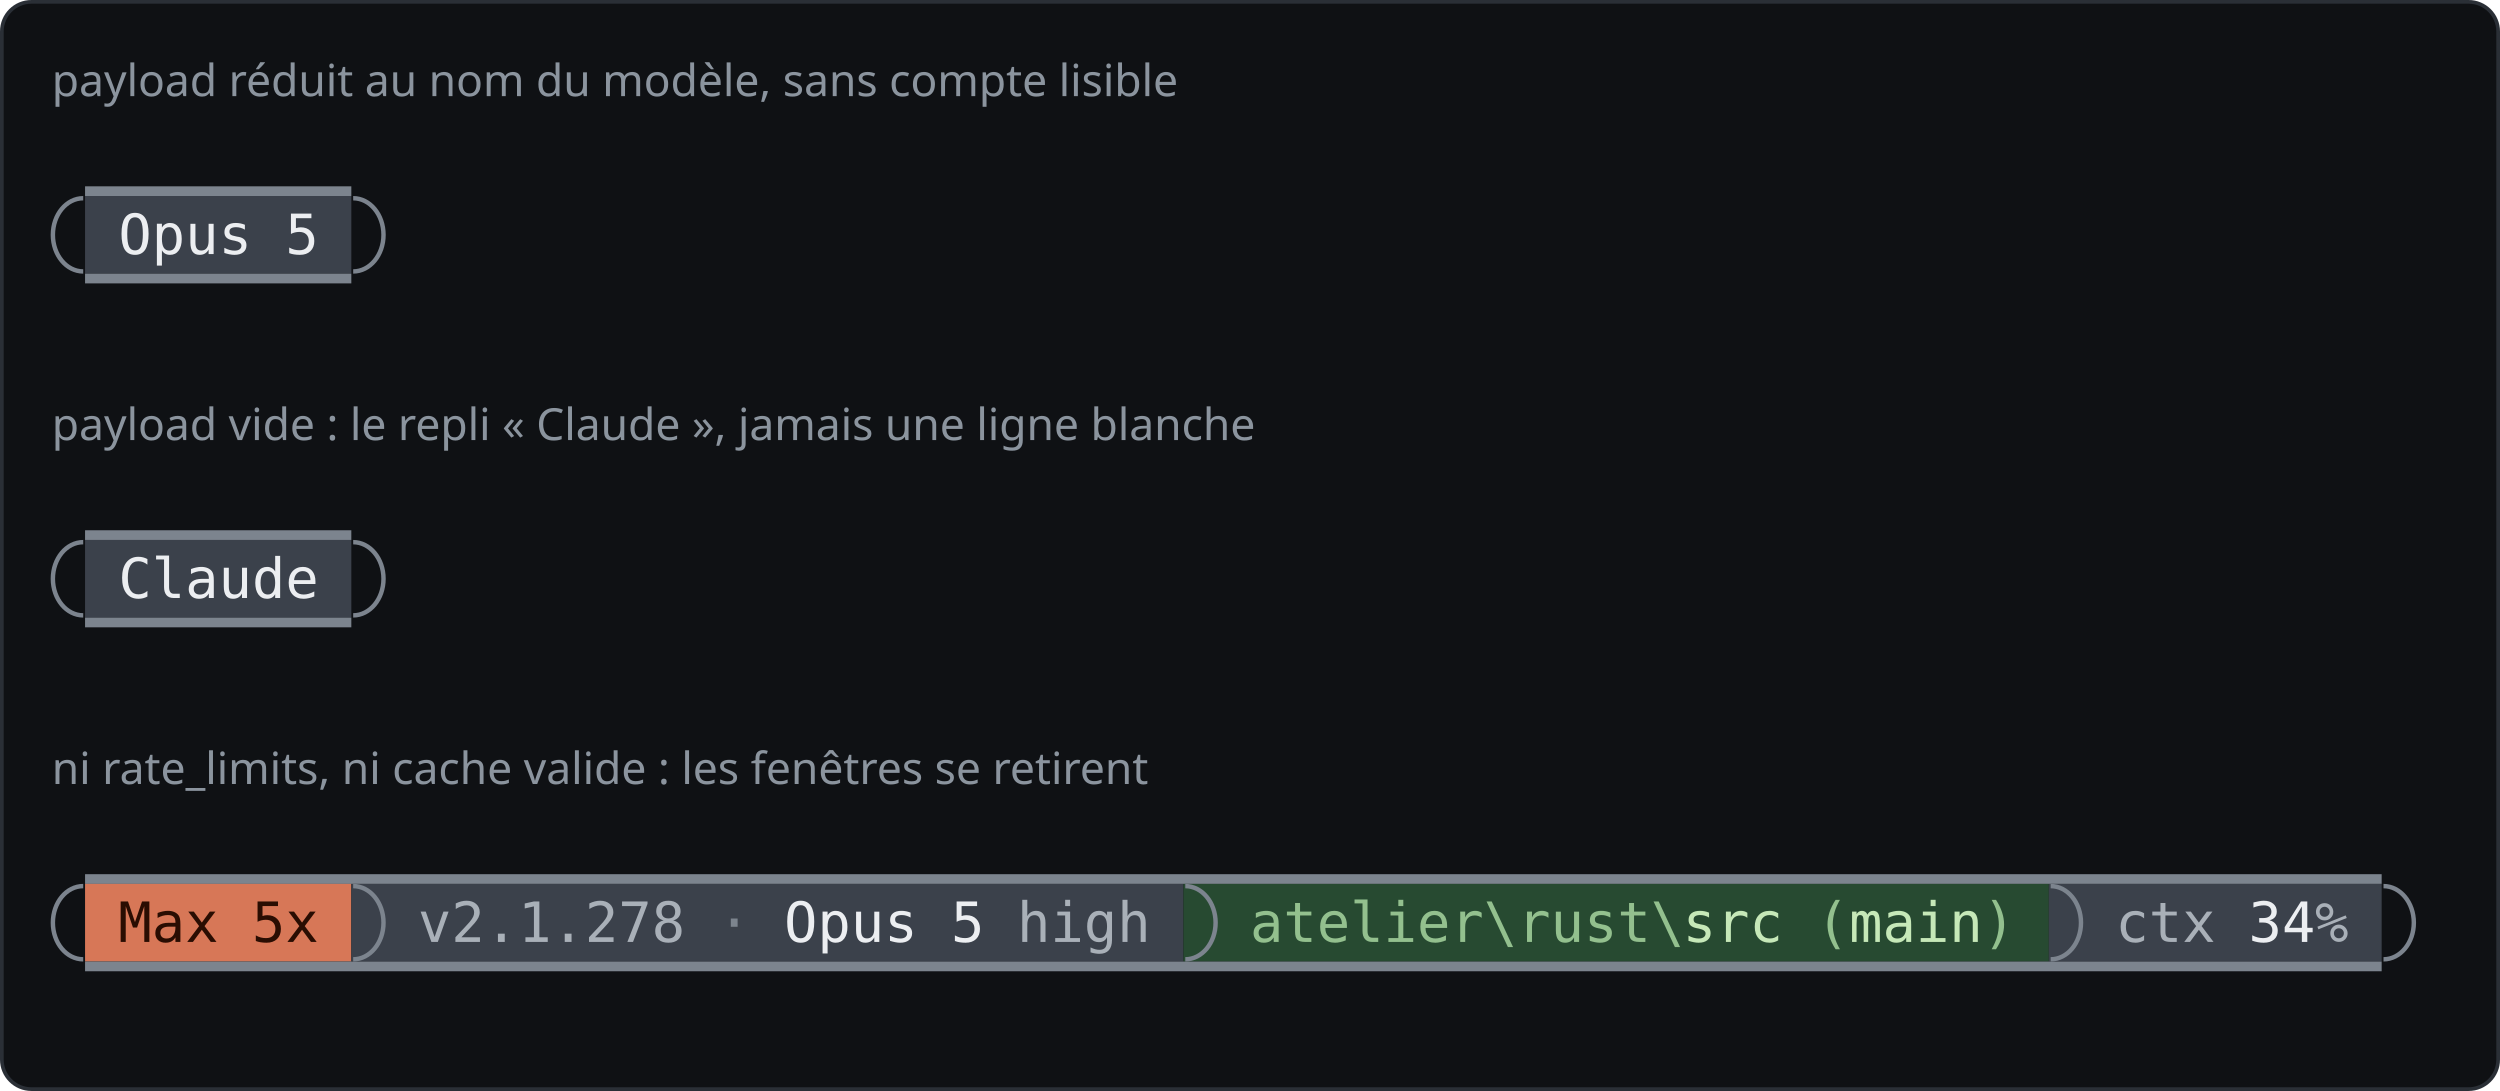
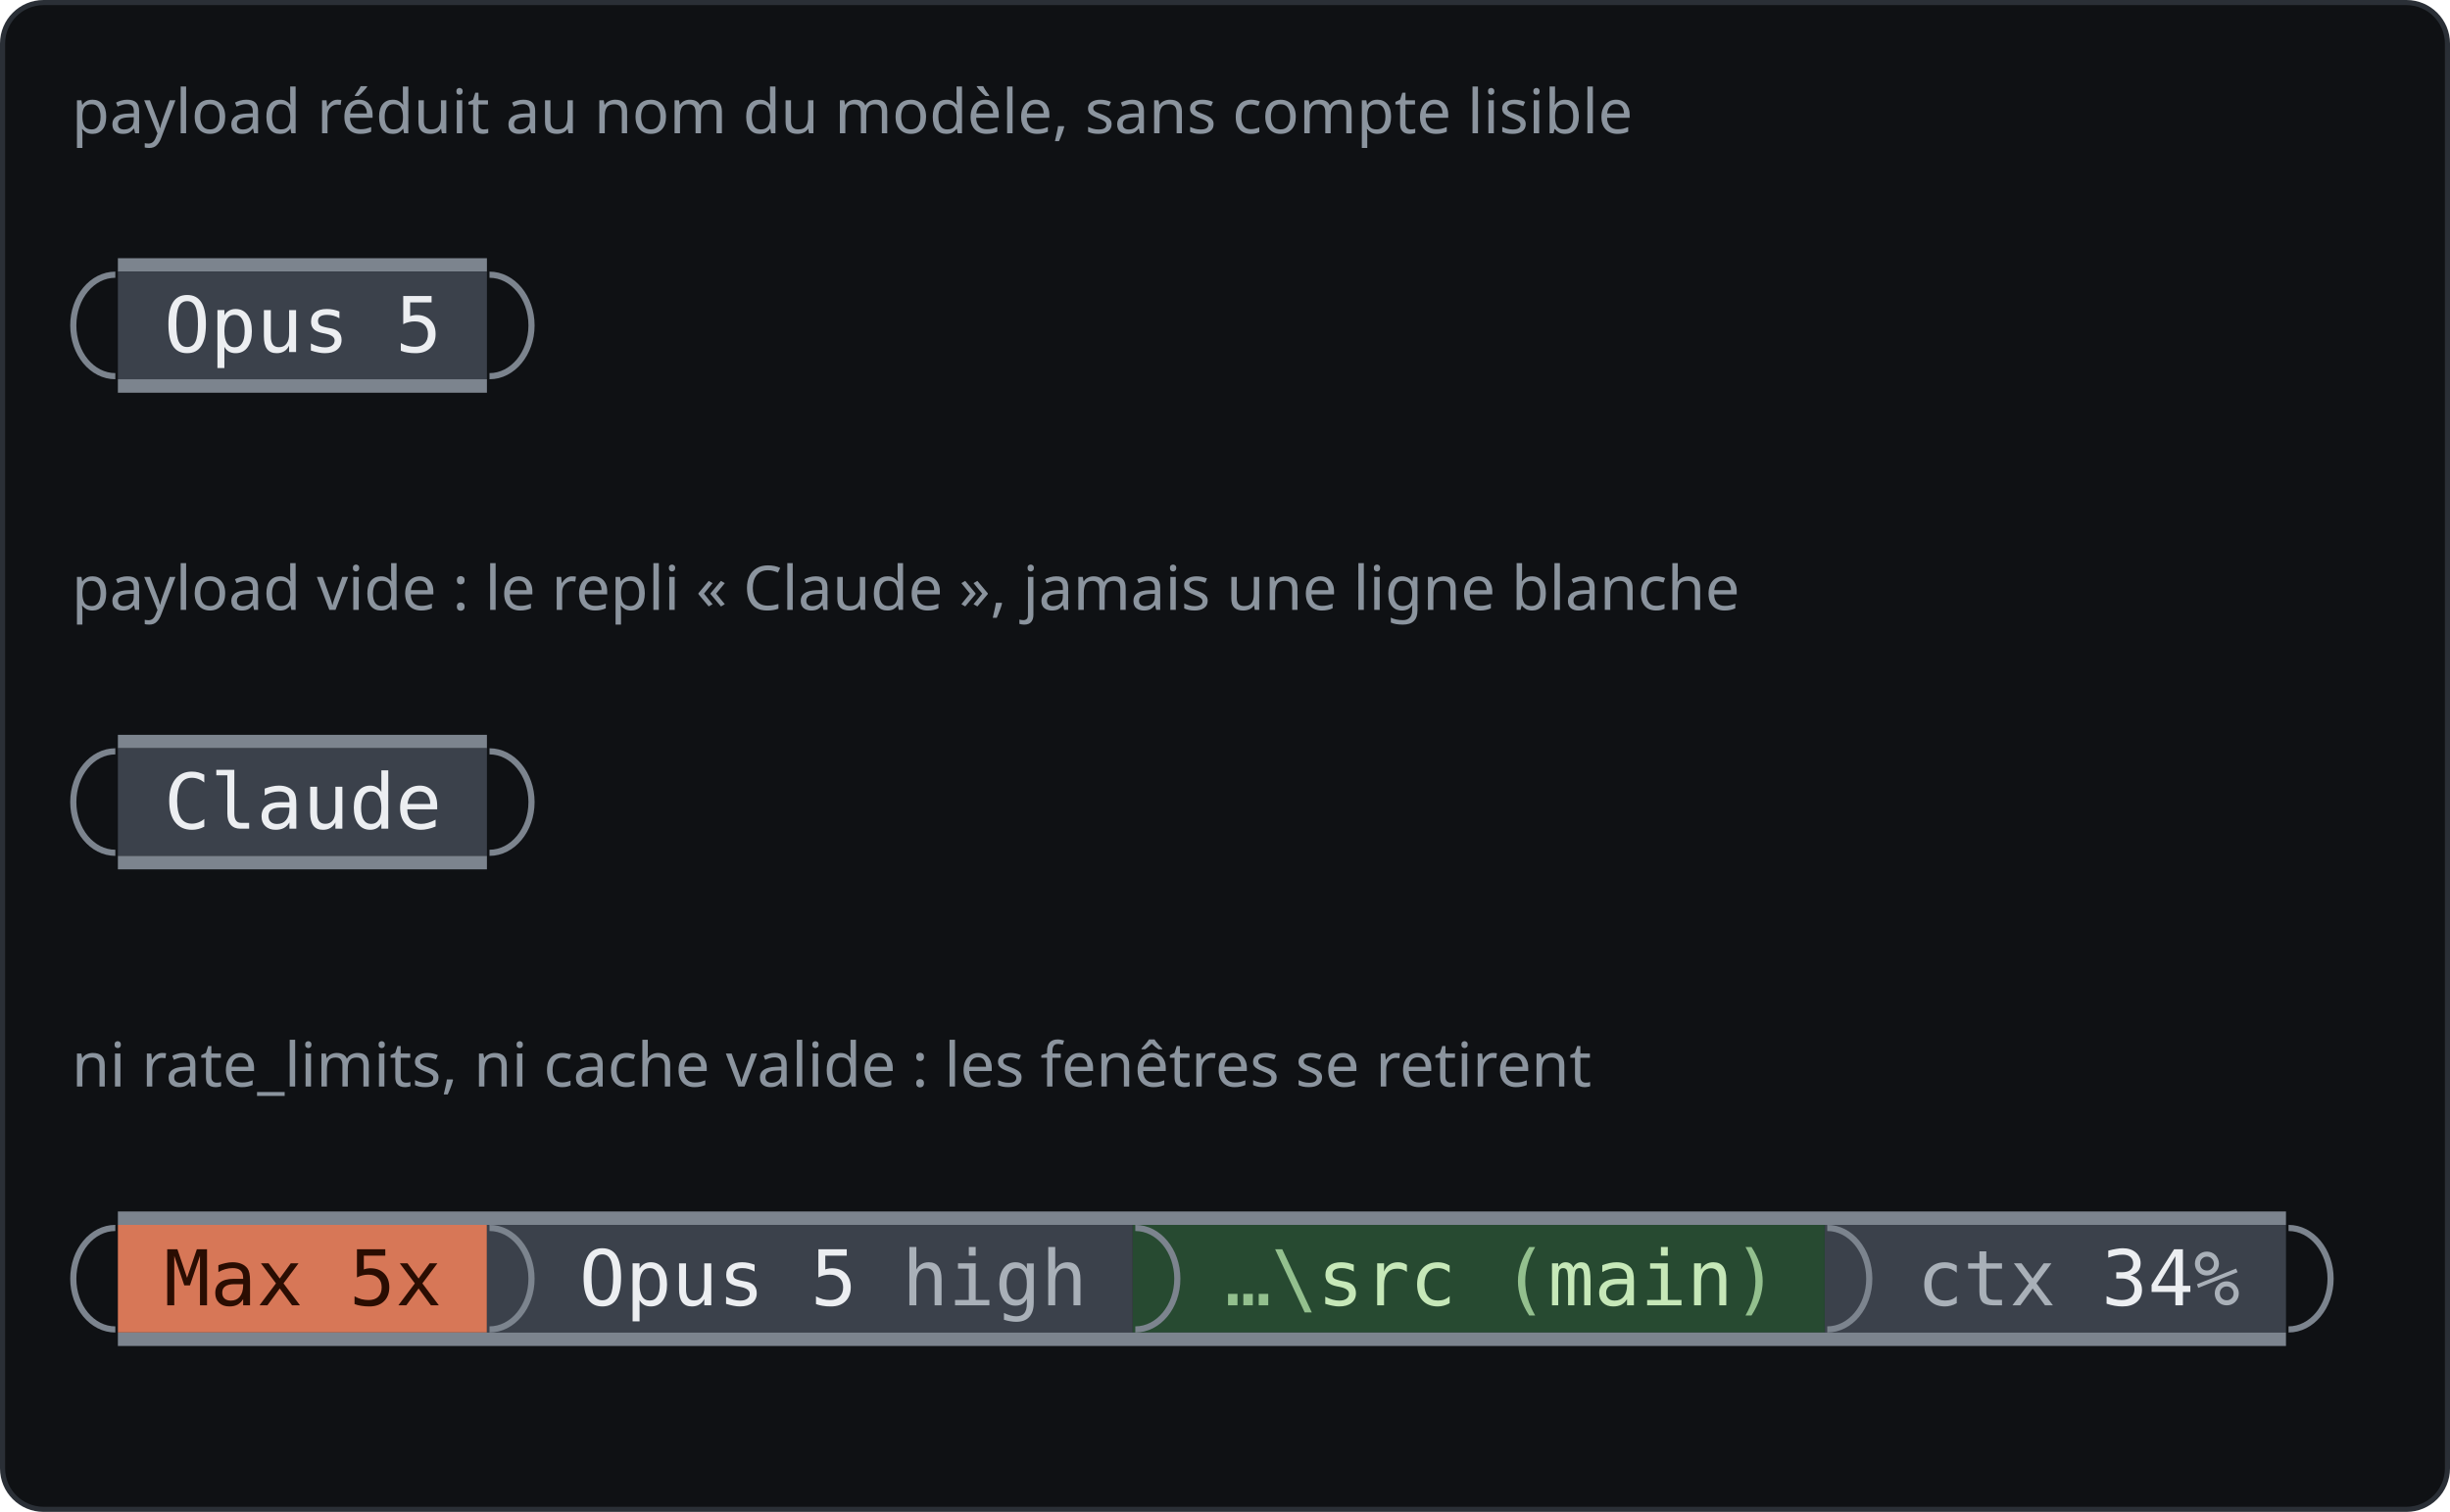
- <svg xmlns="http://www.w3.org/2000/svg" width="676" height="295" viewBox="0 0 676 295" role="img" aria-labelledby="titre">
+ <svg xmlns="http://www.w3.org/2000/svg" width="478" height="295" viewBox="0 0 478 295" role="img" aria-labelledby="titre">
  <style>text{font-family:'Cascadia Mono','Consolas','DejaVu Sans Mono',monospace;font-size:15px;dominant-baseline:central;white-space:pre}.l{font-family:'Segoe UI',system-ui,sans-serif;font-size:12px;fill:#8b949e;dominant-baseline:auto}</style>
-   <rect x="0.5" y="0.5" width="675" height="294" rx="8" fill="#0f1114" stroke="#2a2f36" />
+   <rect x="0.5" y="0.5" width="477" height="294" rx="8" fill="#0f1114" stroke="#2a2f36" />
  <text class="l" x="14" y="26">payload réduit au nom du modèle, sans compte lisible</text>
  <rect x="23" y="50.38" width="72" height="2.63" fill="rgb(124,132,142)" />
  <rect x="23" y="53" width="72" height="21" fill="rgb(59,65,75)" />
  <path d="M 22.5,53.6 A 8.2,9.9 0 0 0 22.5,73.4" fill="none" stroke="rgb(124,132,142)" stroke-width="1.2" />
  <path d="M 95.5,53.6 A 8.2,9.9 0 0 1 95.5,73.4" fill="none" stroke="rgb(124,132,142)" stroke-width="1.2" />
  <text x="32" y="63.5" textLength="63" lengthAdjust="spacingAndGlyphs" fill="rgb(236,238,241)" xml:space="preserve">Opus 5 </text>
  <rect x="23" y="74" width="72" height="2.63" fill="rgb(124,132,142)" />
  <text class="l" x="14" y="119">payload vide : le repli « Claude », jamais une ligne blanche</text>
  <rect x="23" y="143.38" width="72" height="2.63" fill="rgb(124,132,142)" />
  <rect x="23" y="146" width="72" height="21" fill="rgb(59,65,75)" />
  <path d="M 22.5,146.6 A 8.2,9.9 0 0 0 22.5,166.4" fill="none" stroke="rgb(124,132,142)" stroke-width="1.2" />
  <path d="M 95.5,146.6 A 8.2,9.9 0 0 1 95.5,166.4" fill="none" stroke="rgb(124,132,142)" stroke-width="1.2" />
  <text x="32" y="156.5" textLength="63" lengthAdjust="spacingAndGlyphs" fill="rgb(236,238,241)" xml:space="preserve">Claude </text>
  <rect x="23" y="167" width="72" height="2.63" fill="rgb(124,132,142)" />
  <text class="l" x="14" y="212">ni rate_limits, ni cache valide : les fenêtres se retirent</text>
-   <rect x="23" y="236.38" width="621" height="2.63" fill="rgb(124,132,142)" />
+   <rect x="23" y="236.38" width="423" height="2.63" fill="rgb(124,132,142)" />
  <rect x="23" y="239" width="72" height="21" fill="rgb(215,119,87)" />
-   <rect x="95" y="239" width="225" height="21" fill="rgb(59,65,75)" />
-   <rect x="320" y="239" width="234" height="21" fill="rgb(39,74,49)" />
-   <rect x="554" y="239" width="90" height="21" fill="rgb(59,65,75)" />
+   <rect x="95" y="239" width="126" height="21" fill="rgb(59,65,75)" />
+   <rect x="221" y="239" width="135" height="21" fill="rgb(39,74,49)" />
+   <rect x="356" y="239" width="90" height="21" fill="rgb(59,65,75)" />
  <path d="M 22.5,239.6 A 8.2,9.9 0 0 0 22.5,259.4" fill="none" stroke="rgb(124,132,142)" stroke-width="1.2" />
  <path d="M 95.5,239.6 A 8.2,9.9 0 0 1 95.5,259.4" fill="none" stroke="rgb(124,132,142)" stroke-width="1.2" />
-   <path d="M 320.5,239.6 A 8.2,9.9 0 0 1 320.5,259.4" fill="none" stroke="rgb(124,132,142)" stroke-width="1.2" />
-   <path d="M 554.5,239.6 A 8.2,9.9 0 0 1 554.5,259.4" fill="none" stroke="rgb(124,132,142)" stroke-width="1.2" />
-   <path d="M 644.5,239.6 A 8.2,9.9 0 0 1 644.5,259.4" fill="none" stroke="rgb(124,132,142)" stroke-width="1.2" />
+   <path d="M 221.5,239.6 A 8.2,9.9 0 0 1 221.5,259.4" fill="none" stroke="rgb(124,132,142)" stroke-width="1.2" />
+   <path d="M 356.5,239.6 A 8.2,9.9 0 0 1 356.5,259.4" fill="none" stroke="rgb(124,132,142)" stroke-width="1.2" />
+   <path d="M 446.5,239.6 A 8.2,9.9 0 0 1 446.5,259.4" fill="none" stroke="rgb(124,132,142)" stroke-width="1.2" />
  <text x="32" y="249.5" textLength="63" lengthAdjust="spacingAndGlyphs" fill="rgb(42,13,2)" xml:space="preserve">Max 5x </text>
-   <text x="113" y="249.5" textLength="72" lengthAdjust="spacingAndGlyphs" fill="rgb(169,176,184)" xml:space="preserve">v2.1.278</text>
-   <text x="185" y="249.5" textLength="27" lengthAdjust="spacingAndGlyphs" fill="rgb(124,132,142)" xml:space="preserve"> · </text>
-   <text x="212" y="249.5" textLength="63" lengthAdjust="spacingAndGlyphs" fill="rgb(236,238,241)" xml:space="preserve">Opus 5 </text>
-   <text x="275" y="249.5" textLength="45" lengthAdjust="spacingAndGlyphs" fill="rgb(169,176,184)" xml:space="preserve">high </text>
-   <text x="338" y="249.5" textLength="117" lengthAdjust="spacingAndGlyphs" fill="rgb(147,192,142)" xml:space="preserve">atelier\rust\</text>
-   <text x="455" y="249.5" textLength="27" lengthAdjust="spacingAndGlyphs" fill="rgb(198,232,184)" xml:space="preserve">src</text>
-   <text x="482" y="249.5" textLength="18" lengthAdjust="spacingAndGlyphs" fill="rgb(147,192,142)" xml:space="preserve"> (</text>
-   <text x="500" y="249.5" textLength="36" lengthAdjust="spacingAndGlyphs" fill="rgb(198,232,184)" xml:space="preserve">main</text>
-   <text x="536" y="249.5" textLength="18" lengthAdjust="spacingAndGlyphs" fill="rgb(147,192,142)" xml:space="preserve">) </text>
-   <text x="572" y="249.5" textLength="36" lengthAdjust="spacingAndGlyphs" fill="rgb(169,176,184)" xml:space="preserve">ctx </text>
-   <text x="608" y="249.5" textLength="18" lengthAdjust="spacingAndGlyphs" fill="rgb(236,238,241)" xml:space="preserve">34</text>
-   <text x="626" y="249.5" textLength="18" lengthAdjust="spacingAndGlyphs" fill="rgb(169,176,184)" xml:space="preserve">% </text>
-   <rect x="23" y="260" width="621" height="2.63" fill="rgb(124,132,142)" />
+   <text x="113" y="249.5" textLength="63" lengthAdjust="spacingAndGlyphs" fill="rgb(236,238,241)" xml:space="preserve">Opus 5 </text>
+   <text x="176" y="249.5" textLength="45" lengthAdjust="spacingAndGlyphs" fill="rgb(169,176,184)" xml:space="preserve">high </text>
+   <text x="239" y="249.5" textLength="18" lengthAdjust="spacingAndGlyphs" fill="rgb(147,192,142)" xml:space="preserve">…\</text>
+   <text x="257" y="249.5" textLength="27" lengthAdjust="spacingAndGlyphs" fill="rgb(198,232,184)" xml:space="preserve">src</text>
+   <text x="284" y="249.5" textLength="18" lengthAdjust="spacingAndGlyphs" fill="rgb(147,192,142)" xml:space="preserve"> (</text>
+   <text x="302" y="249.5" textLength="36" lengthAdjust="spacingAndGlyphs" fill="rgb(198,232,184)" xml:space="preserve">main</text>
+   <text x="338" y="249.5" textLength="18" lengthAdjust="spacingAndGlyphs" fill="rgb(147,192,142)" xml:space="preserve">) </text>
+   <text x="374" y="249.5" textLength="36" lengthAdjust="spacingAndGlyphs" fill="rgb(169,176,184)" xml:space="preserve">ctx </text>
+   <text x="410" y="249.5" textLength="18" lengthAdjust="spacingAndGlyphs" fill="rgb(236,238,241)" xml:space="preserve">34</text>
+   <text x="428" y="249.5" textLength="18" lengthAdjust="spacingAndGlyphs" fill="rgb(169,176,184)" xml:space="preserve">% </text>
+   <rect x="23" y="260" width="423" height="2.63" fill="rgb(124,132,142)" />
</svg>
